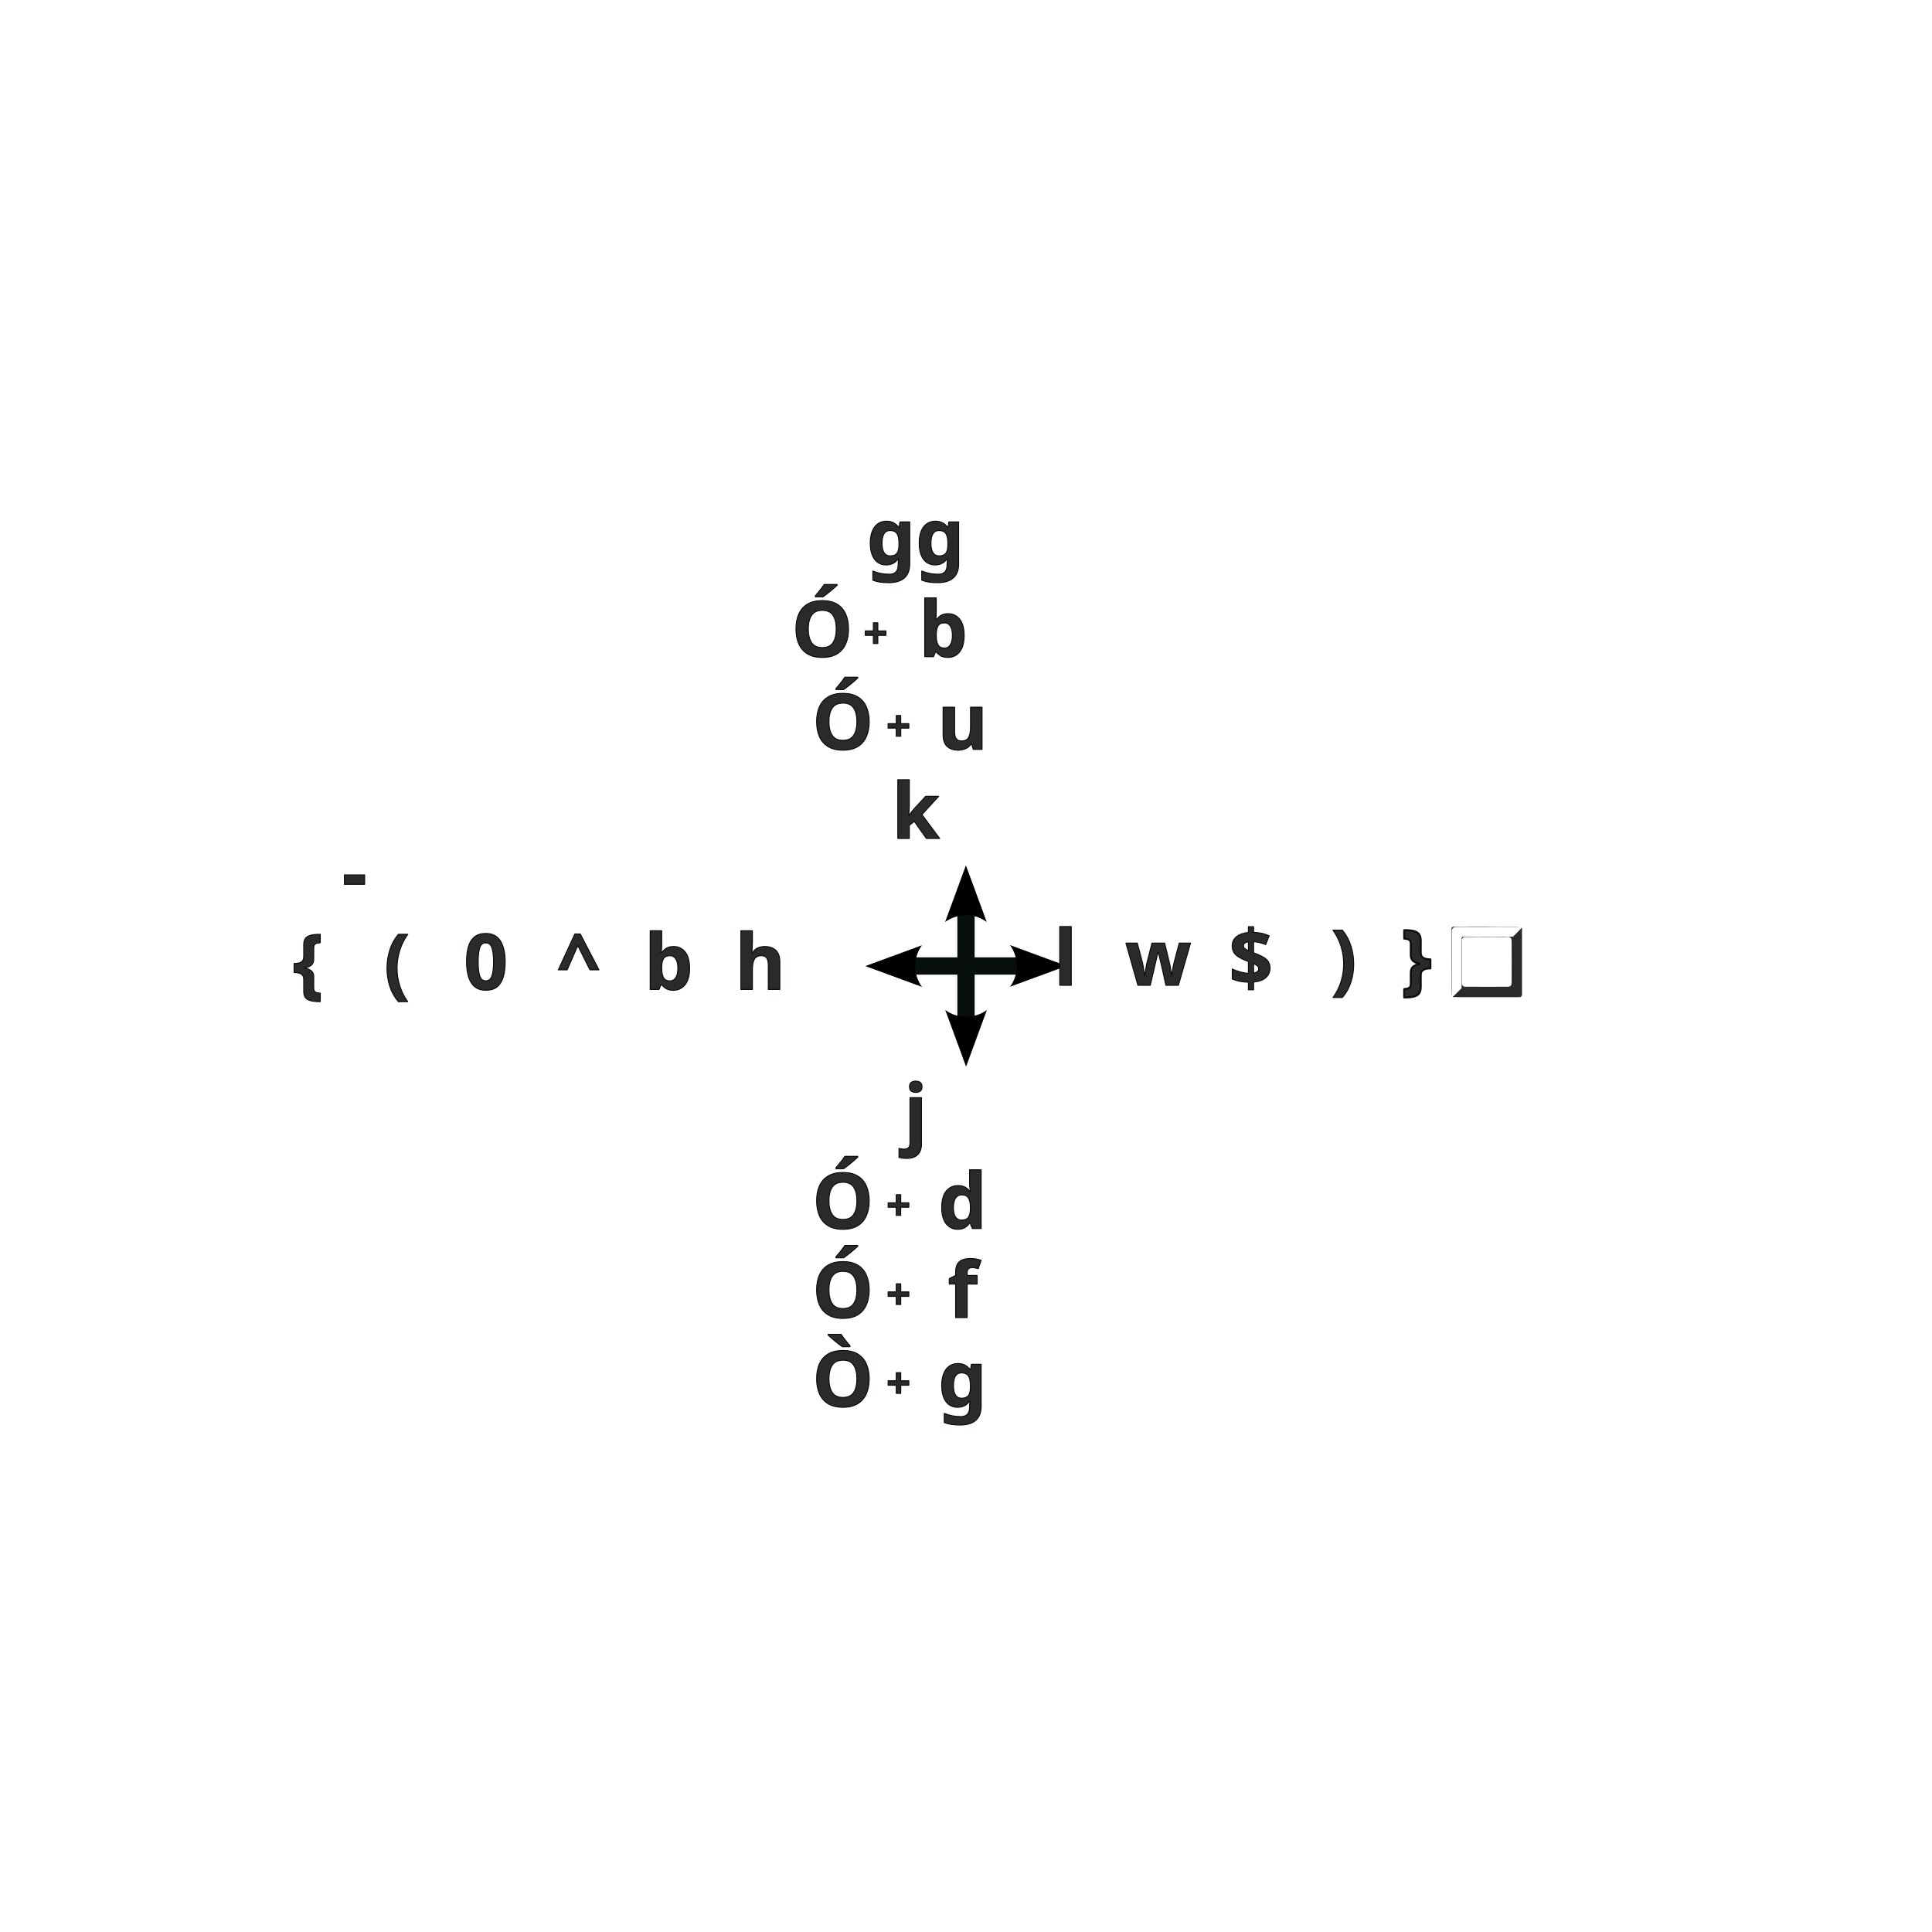
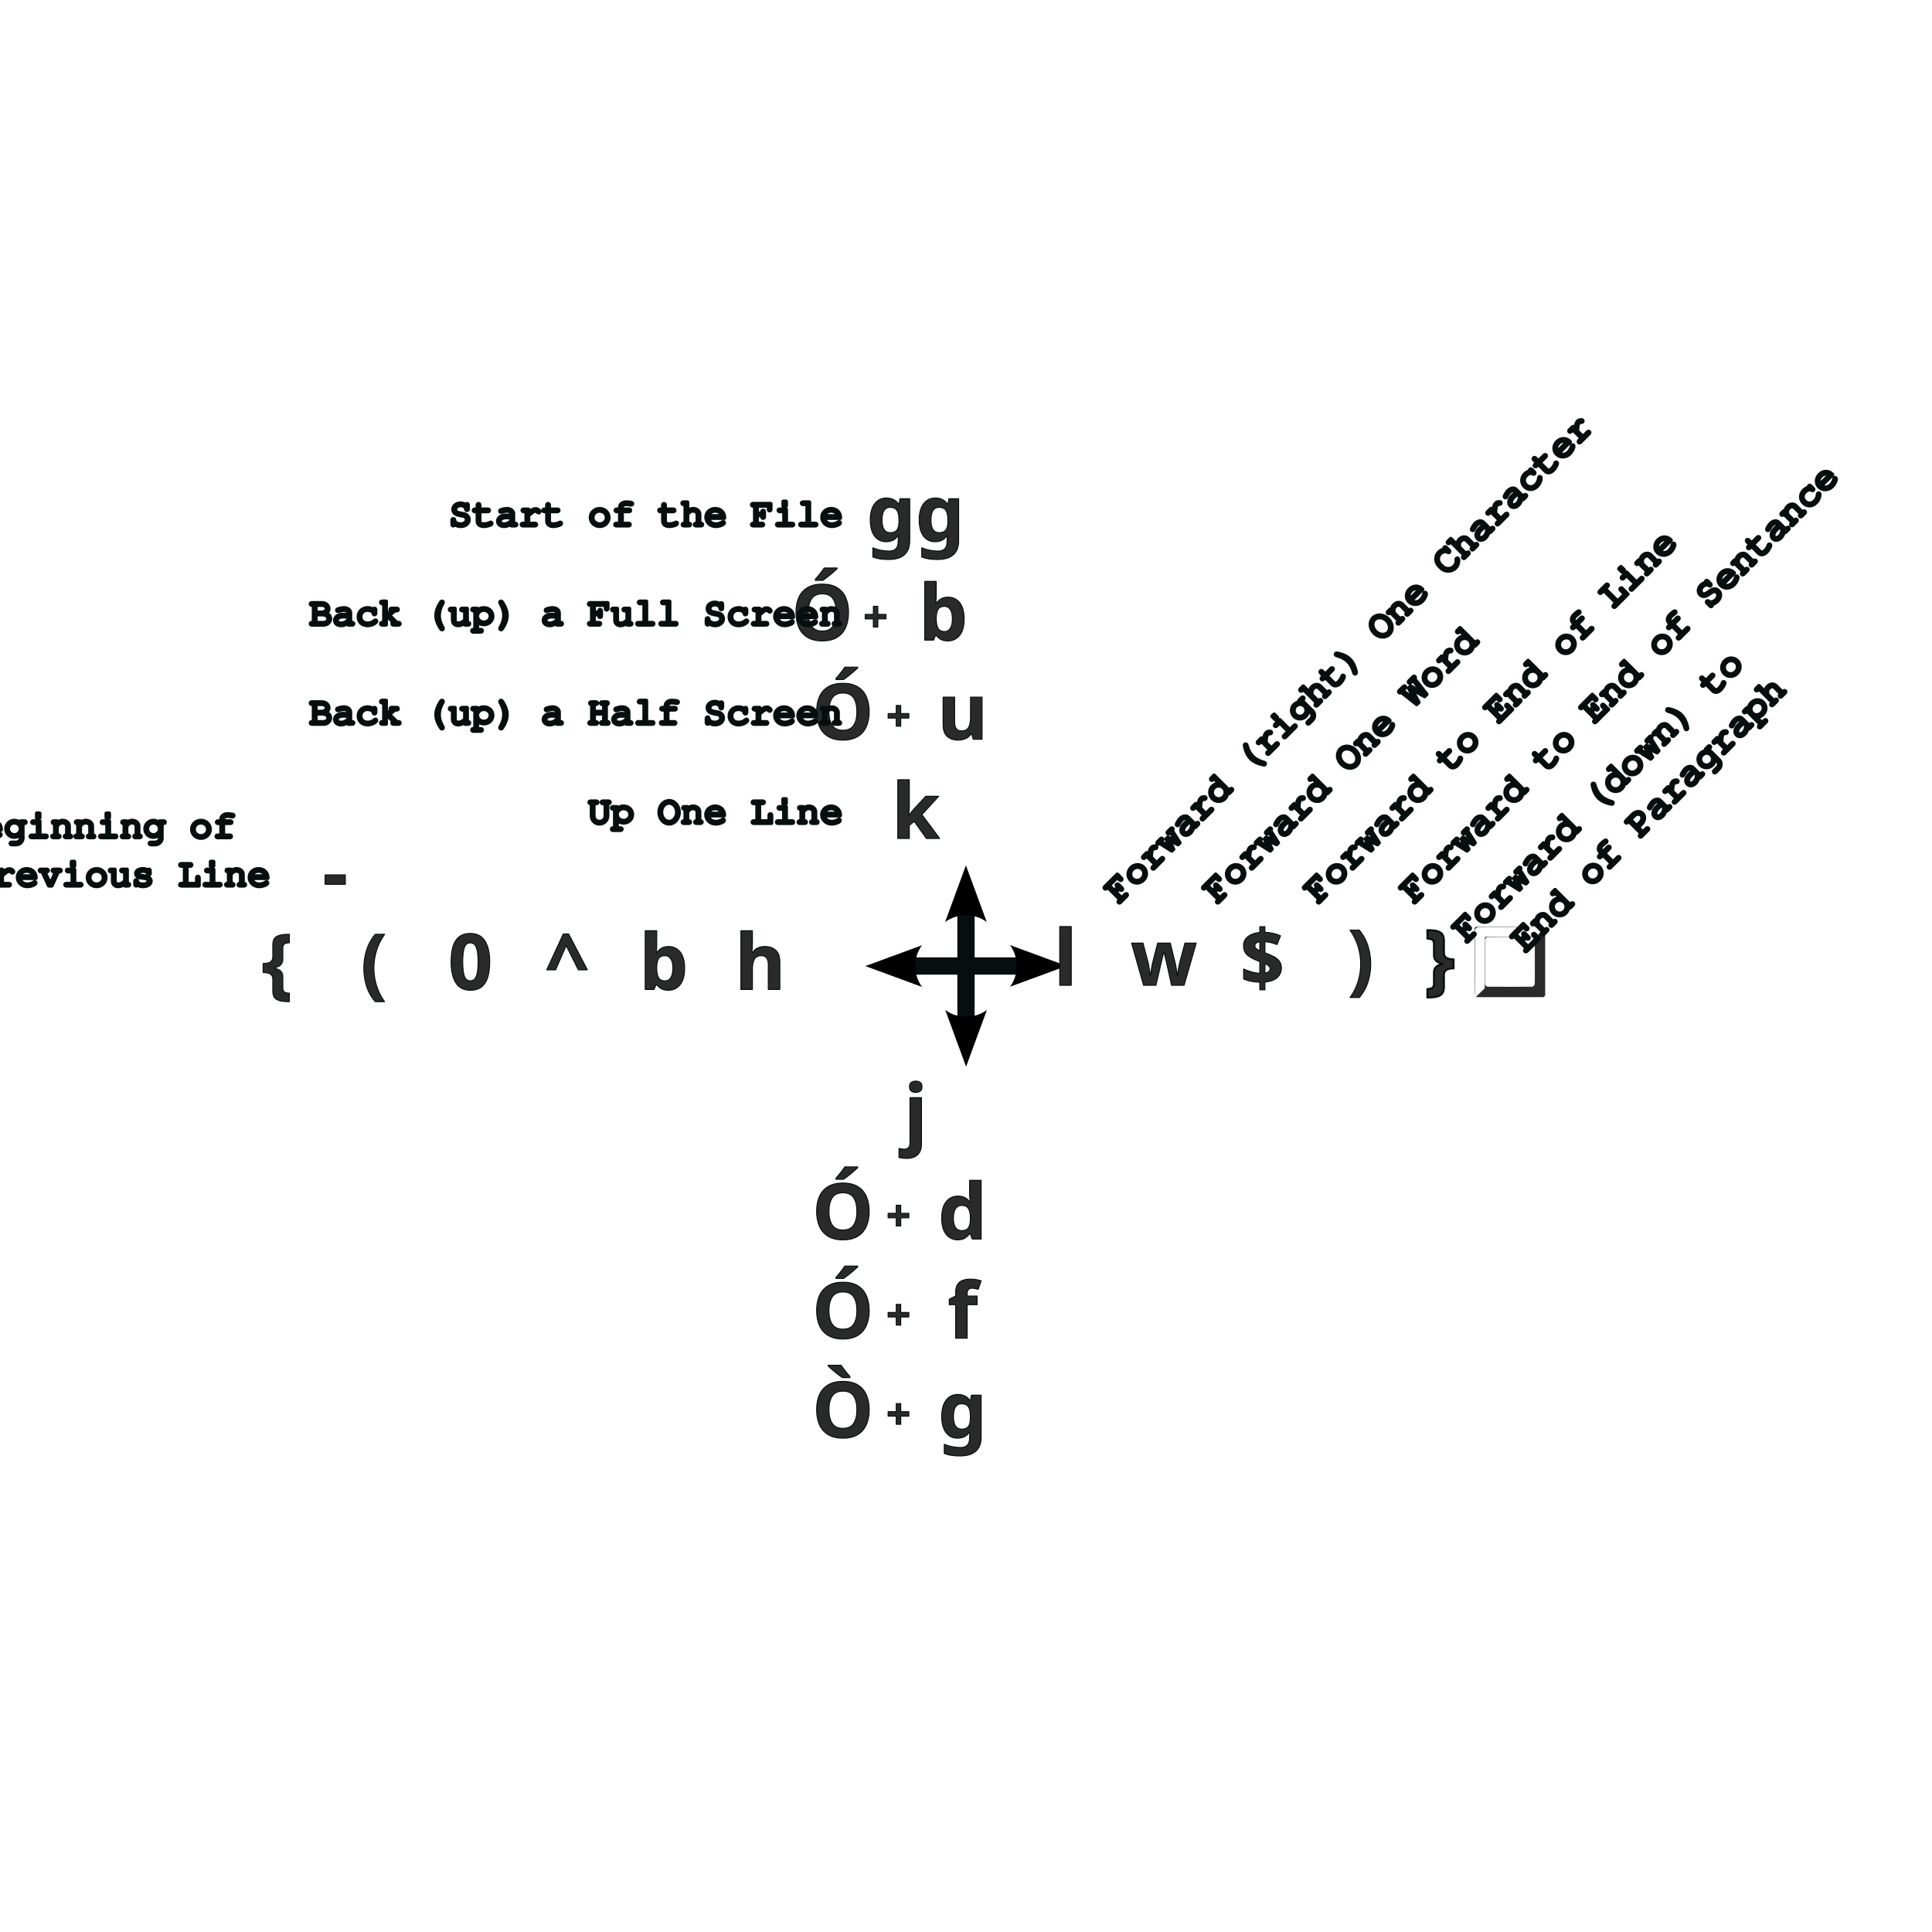
<svg xmlns="http://www.w3.org/2000/svg" width="1000" height="1000" id="svg2" version="1.1">
  <defs id="defs4">
    <marker orient="auto" refY="0.0" refX="0.0" id="Arrow2Send" style="overflow:visible;">
      <path id="path3636" style="font-size:12.0;fill-rule:evenodd;stroke-width:0.625;stroke-linejoin:round;" d="M 8.719,4.034 L -2.207,0.016 L 8.719,-4.002 C 6.973,-1.63 6.983,1.616 8.719,4.034 z " transform="scale(0.3) rotate(180) translate(-2.3,0)" />
    </marker>
    <marker orient="auto" refY="0.0" refX="0.0" id="Arrow1Mend" style="overflow:visible;">
      <path id="path3612" d="M 0.0,0.0 L 5.0,-5.0 L -12.5,0.0 L 5.0,5.0 L 0.0,0.0 z " style="fill-rule:evenodd;stroke:#000000;stroke-width:1.0pt;marker-start:none;" transform="scale(0.4) rotate(180) translate(10,0)" />
    </marker>
    <marker orient="auto" refY="0.0" refX="0.0" id="Arrow1Lend" style="overflow:visible;">
      <path id="path3606" d="M 0.0,0.0 L 5.0,-5.0 L -12.5,0.0 L 5.0,5.0 L 0.0,0.0 z " style="fill-rule:evenodd;stroke:#000000;stroke-width:1.0pt;marker-start:none;" transform="scale(0.8) rotate(180) translate(12.5,0)" />
    </marker>
    <marker orient="auto" refY="0.0" refX="0.0" id="TriangleOutL" style="overflow:visible">
      <path id="path3746" d="M 5.77,0.0 L -2.88,5.0 L -2.88,-5.0 L 5.77,0.0 z " style="fill-rule:evenodd;stroke:#000000;stroke-width:1.0pt;marker-start:none" transform="scale(0.8)" />
    </marker>
    <marker orient="auto" refY="0" refX="0" id="Arrow2Send-5" style="overflow:visible">
      <path id="path3636-1" style="font-size:12px;fill-rule:evenodd;stroke-width:0.625;stroke-linejoin:round" d="M 8.719,4.034 -2.207,0.016 8.719,-4.002 c -1.745,2.372 -1.735,5.617 -6e-7,8.035 z" transform="matrix(-0.3,0,0,-0.3,0.69,0)" />
    </marker>
  </defs>
  <g id="layer1" transform="translate(0,-52.36218)">
    <g id="g5806">
      <path id="path3598" d="m 500,552.362 40,0 0,0 0,0 0,0 0,0" style="fill:#2a2a2a;fill-opacity:1;stroke:#060e0e;stroke-width:8.944;stroke-linecap:butt;stroke-linejoin:round;stroke-miterlimit:4;stroke-opacity:1;stroke-dasharray:none;stroke-dashoffset:0;marker-end:url(#Arrow2Send)" />
      <path id="path4646" d="m 500,552.362 0,40" style="fill:#2a2a2a;fill-opacity:1;stroke:#060e0e;stroke-width:8.944;stroke-linecap:butt;stroke-linejoin:round;stroke-miterlimit:4;stroke-opacity:1;stroke-dasharray:none;stroke-dashoffset:0;marker-end:url(#Arrow2Send-5)" />
      <path id="path4840" d="m 500,552.362 -40,0" style="fill:#2a2a2a;fill-opacity:1;stroke:#060e0e;stroke-width:8.944;stroke-linecap:butt;stroke-linejoin:round;stroke-miterlimit:4;stroke-opacity:1;stroke-dasharray:none;stroke-dashoffset:0;marker-end:url(#Arrow2Send-5)" />
      <path id="path5612" d="m 500,552.362 0,-40" style="fill:#2a2a2a;fill-opacity:1;stroke:#060e0e;stroke-width:8.944;stroke-linecap:butt;stroke-linejoin:round;stroke-miterlimit:4;stroke-opacity:1;stroke-dasharray:none;stroke-dashoffset:0;marker-end:url(#Arrow2Send-5)" />
    </g>
-     <text xml:space="preserve" style="font-size:40px;font-style:normal;font-variant:normal;font-weight:bold;font-stretch:normal;text-align:center;line-height:125%;writing-mode:lr-tb;text-anchor:middle;fill:#2a2a2a;fill-opacity:1;stroke:#060e0e;stroke-width:0.5;stroke-linecap:butt;stroke-linejoin:round;stroke-miterlimit:4;stroke-opacity:1;stroke-dasharray:none;stroke-dashoffset:0;font-family:GuruKeyCaps;-inkscape-font-specification:GuruKeyCaps Medium" x="625.5" y="562.362" id="text5816-6-2">
-       <tspan id="tspan5818-0-0" x="625.5" y="562.362">w</tspan>
+     <text xml:space="preserve" style="font-size:40px;font-style:normal;font-variant:normal;font-weight:bold;font-stretch:normal;text-align:center;line-height:125%;writing-mode:lr-tb;text-anchor:middle;fill:#2a2a2a;fill-opacity:1;stroke:#060e0e;stroke-width:0.5;stroke-linecap:butt;stroke-linejoin:round;stroke-miterlimit:4;stroke-opacity:1;stroke-dasharray:none;stroke-dashoffset:0;font-family:GuruKeyCaps;-inkscape-font-specification:GuruKeyCaps Medium" x="628.438" y="562.362" id="text5816-6-2">
+       <tspan id="tspan5818-0-0" x="628.438" y="562.362">w</tspan>
    </text>
-     <text xml:space="preserve" style="font-size:40px;font-style:normal;font-variant:normal;font-weight:bold;font-stretch:normal;text-align:center;line-height:125%;writing-mode:lr-tb;text-anchor:middle;fill:#2a2a2a;fill-opacity:1;stroke:#060e0e;stroke-width:0.5;stroke-linecap:butt;stroke-linejoin:round;stroke-miterlimit:4;stroke-opacity:1;stroke-dasharray:none;stroke-dashoffset:0;font-family:GuruKeyCaps;-inkscape-font-specification:GuruKeyCaps Medium" x="209.5" y="518.362" id="text5816-6-13">
-       <tspan id="tspan5818-0-01" x="209.5" y="518.362">-</tspan>
+     <text xml:space="preserve" style="font-size:40px;font-style:normal;font-variant:normal;font-weight:bold;font-stretch:normal;text-align:center;line-height:125%;writing-mode:lr-tb;text-anchor:middle;fill:#2a2a2a;fill-opacity:1;stroke:#060e0e;stroke-width:0.5;stroke-linecap:butt;stroke-linejoin:round;stroke-miterlimit:4;stroke-opacity:1;stroke-dasharray:none;stroke-dashoffset:0;font-family:GuruKeyCaps;-inkscape-font-specification:GuruKeyCaps Medium" x="199.5" y="518.362" id="text5816-6-13">
+       <tspan id="tspan5818-0-01" x="199.5" y="518.362">-</tspan>
    </text>
    <text xml:space="preserve" style="font-size:40px;font-style:normal;font-variant:normal;font-weight:bold;font-stretch:normal;text-align:center;line-height:125%;writing-mode:lr-tb;text-anchor:middle;fill:#2a2a2a;fill-opacity:1;stroke:#060e0e;stroke-width:0.5;stroke-linecap:butt;stroke-linejoin:round;stroke-miterlimit:4;stroke-opacity:1;stroke-dasharray:none;stroke-dashoffset:0;font-family:GuruKeyCaps;-inkscape-font-specification:GuruKeyCaps Medium" x="499.981" y="642.362" id="text5816-6-63">
      <tspan id="tspan5818-0-3" x="499.981" y="642.362">j</tspan>
    </text>
-     <text xml:space="preserve" style="font-size:40px;font-style:normal;font-variant:normal;font-weight:bold;font-stretch:normal;text-align:center;line-height:125%;writing-mode:lr-tb;text-anchor:middle;fill:#2a2a2a;fill-opacity:1;stroke:#060e0e;stroke-width:0.5;stroke-linecap:butt;stroke-linejoin:round;stroke-miterlimit:4;stroke-opacity:1;stroke-dasharray:none;stroke-dashoffset:0;font-family:GuruKeyCaps;-inkscape-font-specification:GuruKeyCaps Medium" x="721.5" y="562.362" id="text5816-6-9">
-       <tspan id="tspan5818-0-23" x="721.5" y="562.362">)</tspan>
+     <text xml:space="preserve" style="font-size:40px;font-style:normal;font-variant:normal;font-weight:bold;font-stretch:normal;text-align:center;line-height:125%;writing-mode:lr-tb;text-anchor:middle;fill:#2a2a2a;fill-opacity:1;stroke:#060e0e;stroke-width:0.5;stroke-linecap:butt;stroke-linejoin:round;stroke-miterlimit:4;stroke-opacity:1;stroke-dasharray:none;stroke-dashoffset:0;font-family:GuruKeyCaps;-inkscape-font-specification:GuruKeyCaps Medium" x="730.312" y="562.362" id="text5816-6-9">
+       <tspan id="tspan5818-0-23" x="730.312" y="562.362">)</tspan>
    </text>
-     <text xml:space="preserve" style="font-size:40px;font-style:normal;font-variant:normal;font-weight:bold;font-stretch:normal;text-align:center;line-height:125%;writing-mode:lr-tb;text-anchor:middle;fill:#2a2a2a;fill-opacity:1;stroke:#060e0e;stroke-width:0.5;stroke-linecap:butt;stroke-linejoin:round;stroke-miterlimit:4;stroke-opacity:1;stroke-dasharray:none;stroke-dashoffset:0;font-family:GuruKeyCaps;-inkscape-font-specification:GuruKeyCaps Medium" x="673.5" y="562.362" id="text5816-6-55">
-       <tspan id="tspan5818-0-77" x="673.5" y="562.362">$</tspan>
+     <text xml:space="preserve" style="font-size:40px;font-style:normal;font-variant:normal;font-weight:bold;font-stretch:normal;text-align:center;line-height:125%;writing-mode:lr-tb;text-anchor:middle;fill:#2a2a2a;fill-opacity:1;stroke:#060e0e;stroke-width:0.5;stroke-linecap:butt;stroke-linejoin:round;stroke-miterlimit:4;stroke-opacity:1;stroke-dasharray:none;stroke-dashoffset:0;font-family:GuruKeyCaps;-inkscape-font-specification:GuruKeyCaps Medium" x="679.375" y="562.362" id="text5816-6-55">
+       <tspan id="tspan5818-0-77" x="679.375" y="562.362">$</tspan>
    </text>
    <text xml:space="preserve" style="font-size:40px;font-style:normal;font-variant:normal;font-weight:bold;font-stretch:normal;text-align:center;line-height:125%;writing-mode:lr-tb;text-anchor:middle;fill:#2a2a2a;fill-opacity:1;stroke:#060e0e;stroke-width:0.5;stroke-linecap:butt;stroke-linejoin:round;stroke-miterlimit:4;stroke-opacity:1;stroke-dasharray:none;stroke-dashoffset:0;font-family:GuruKeyCaps;-inkscape-font-specification:GuruKeyCaps Medium" x="577.5" y="562.362" id="text5816-6-66">
      <tspan id="tspan5818-0-84" x="577.5" y="562.362">l</tspan>
    </text>
    <text xml:space="preserve" style="font-size:40px;font-style:normal;font-variant:normal;font-weight:bold;font-stretch:normal;text-align:center;line-height:125%;writing-mode:lr-tb;text-anchor:middle;fill:#2a2a2a;fill-opacity:1;stroke:#060e0e;stroke-width:0.5;stroke-linecap:butt;stroke-linejoin:round;stroke-miterlimit:4;stroke-opacity:1;stroke-dasharray:none;stroke-dashoffset:0;font-family:GuruKeyCaps;-inkscape-font-specification:GuruKeyCaps Medium" x="419.5" y="564.51" id="text5816-6-31">
      <tspan id="tspan5818-0-5" x="419.5" y="564.51">h</tspan>
    </text>
-     <text xml:space="preserve" style="font-size:40px;font-style:normal;font-variant:normal;font-weight:bold;font-stretch:normal;text-align:center;line-height:125%;writing-mode:lr-tb;text-anchor:middle;fill:#2a2a2a;fill-opacity:1;stroke:#060e0e;stroke-width:0.5;stroke-linecap:butt;stroke-linejoin:round;stroke-miterlimit:4;stroke-opacity:1;stroke-dasharray:none;stroke-dashoffset:0;font-family:GuruKeyCaps;-inkscape-font-specification:GuruKeyCaps Medium" x="325.5" y="564.51" id="text5816-6-34">
-       <tspan id="tspan5818-0-30" x="325.5" y="564.51">^</tspan>
+     <text xml:space="preserve" style="font-size:40px;font-style:normal;font-variant:normal;font-weight:bold;font-stretch:normal;text-align:center;line-height:125%;writing-mode:lr-tb;text-anchor:middle;fill:#2a2a2a;fill-opacity:1;stroke:#060e0e;stroke-width:0.5;stroke-linecap:butt;stroke-linejoin:round;stroke-miterlimit:4;stroke-opacity:1;stroke-dasharray:none;stroke-dashoffset:0;font-family:GuruKeyCaps;-inkscape-font-specification:GuruKeyCaps Medium" x="319.5" y="564.51" id="text5816-6-34">
+       <tspan id="tspan5818-0-30" x="319.5" y="564.51">^</tspan>
    </text>
-     <text xml:space="preserve" style="font-size:40px;font-style:normal;font-variant:normal;font-weight:bold;font-stretch:normal;text-align:center;line-height:125%;writing-mode:lr-tb;text-anchor:middle;fill:#2a2a2a;fill-opacity:1;stroke:#060e0e;stroke-width:0.5;stroke-linecap:butt;stroke-linejoin:round;stroke-miterlimit:4;stroke-opacity:1;stroke-dasharray:none;stroke-dashoffset:0;font-family:GuruKeyCaps;-inkscape-font-specification:GuruKeyCaps Medium" x="277.5" y="564.51" id="text5816-6-89">
-       <tspan id="tspan5818-0-49" x="277.5" y="564.51">0</tspan>
+     <text xml:space="preserve" style="font-size:40px;font-style:normal;font-variant:normal;font-weight:bold;font-stretch:normal;text-align:center;line-height:125%;writing-mode:lr-tb;text-anchor:middle;fill:#2a2a2a;fill-opacity:1;stroke:#060e0e;stroke-width:0.5;stroke-linecap:butt;stroke-linejoin:round;stroke-miterlimit:4;stroke-opacity:1;stroke-dasharray:none;stroke-dashoffset:0;font-family:GuruKeyCaps;-inkscape-font-specification:GuruKeyCaps Medium" x="269.5" y="564.51" id="text5816-6-89">
+       <tspan id="tspan5818-0-49" x="269.5" y="564.51">0</tspan>
    </text>
-     <text xml:space="preserve" style="font-size:40px;font-style:normal;font-variant:normal;font-weight:bold;font-stretch:normal;text-align:center;line-height:125%;writing-mode:lr-tb;text-anchor:middle;fill:#2a2a2a;fill-opacity:1;stroke:#060e0e;stroke-width:0.5;stroke-linecap:butt;stroke-linejoin:round;stroke-miterlimit:4;stroke-opacity:1;stroke-dasharray:none;stroke-dashoffset:0;font-family:GuruKeyCaps;-inkscape-font-specification:GuruKeyCaps Medium" x="231.5" y="564.51" id="text5816-6-20">
-       <tspan id="tspan5818-0-47" x="231.5" y="564.51">(</tspan>
+     <text xml:space="preserve" style="font-size:40px;font-style:normal;font-variant:normal;font-weight:bold;font-stretch:normal;text-align:center;line-height:125%;writing-mode:lr-tb;text-anchor:middle;fill:#2a2a2a;fill-opacity:1;stroke:#060e0e;stroke-width:0.5;stroke-linecap:butt;stroke-linejoin:round;stroke-miterlimit:4;stroke-opacity:1;stroke-dasharray:none;stroke-dashoffset:0;font-family:GuruKeyCaps;-inkscape-font-specification:GuruKeyCaps Medium" x="219.5" y="564.51" id="text5816-6-20">
+       <tspan id="tspan5818-0-47" x="219.5" y="564.51">(</tspan>
    </text>
-     <text xml:space="preserve" style="font-size:40px;font-style:normal;font-variant:normal;font-weight:bold;font-stretch:normal;text-align:center;line-height:125%;writing-mode:lr-tb;text-anchor:middle;fill:#2a2a2a;fill-opacity:1;stroke:#060e0e;stroke-width:0.5;stroke-linecap:butt;stroke-linejoin:round;stroke-miterlimit:4;stroke-opacity:1;stroke-dasharray:none;stroke-dashoffset:0;font-family:GuruKeyCaps;-inkscape-font-specification:GuruKeyCaps Medium" x="185.5" y="564.51" id="text5816-6-50">
-       <tspan id="tspan5818-0-018" x="185.5" y="564.51">{</tspan>
+     <text xml:space="preserve" style="font-size:40px;font-style:normal;font-variant:normal;font-weight:bold;font-stretch:normal;text-align:center;line-height:125%;writing-mode:lr-tb;text-anchor:middle;fill:#2a2a2a;fill-opacity:1;stroke:#060e0e;stroke-width:0.5;stroke-linecap:butt;stroke-linejoin:round;stroke-miterlimit:4;stroke-opacity:1;stroke-dasharray:none;stroke-dashoffset:0;font-family:GuruKeyCaps;-inkscape-font-specification:GuruKeyCaps Medium" x="169.5" y="564.51" id="text5816-6-50">
+       <tspan id="tspan5818-0-018" x="169.5" y="564.51">{</tspan>
    </text>
-     <g id="g6319" transform="translate(71.19225,-62)">
+     <g id="g6319" transform="translate(71.19225,-46)">
      <text id="text5816-6" y="842.362" x="401.5" style="font-size:40px;font-style:normal;font-variant:normal;font-weight:bold;font-stretch:normal;text-align:center;line-height:125%;writing-mode:lr-tb;text-anchor:middle;fill:#2a2a2a;fill-opacity:1;stroke:#060e0e;stroke-width:0.5;stroke-linecap:butt;stroke-linejoin:round;stroke-miterlimit:4;stroke-opacity:1;stroke-dasharray:none;stroke-dashoffset:0;font-family:GuruKeyCaps;-inkscape-font-specification:GuruKeyCaps Medium" xml:space="preserve">
        <tspan y="842.362" x="401.5" id="tspan5818-0">Ò</tspan>
      </text>
      <text id="text5816-6-38" y="842.362" x="463.5" style="font-size:40px;font-style:normal;font-variant:normal;font-weight:bold;font-stretch:normal;text-align:center;line-height:125%;writing-mode:lr-tb;text-anchor:middle;fill:#2a2a2a;fill-opacity:1;stroke:#060e0e;stroke-width:0.5;stroke-linecap:butt;stroke-linejoin:round;stroke-miterlimit:4;stroke-opacity:1;stroke-dasharray:none;stroke-dashoffset:0;font-family:GuruKeyCaps;-inkscape-font-specification:GuruKeyCaps Medium" xml:space="preserve">
        <tspan y="842.362" x="463.5" id="tspan5818-0-20">g</tspan>
      </text>
      <text id="text5824-5-2" y="836.484" x="436.016" style="font-size:20px;font-style:normal;font-variant:normal;font-weight:bold;font-stretch:normal;text-align:center;line-height:125%;writing-mode:lr-tb;text-anchor:middle;fill:#2a2a2a;fill-opacity:1;stroke:#060e0e;stroke-width:0.5;stroke-linecap:butt;stroke-linejoin:round;stroke-miterlimit:4;stroke-opacity:1;stroke-dasharray:none;stroke-dashoffset:0;font-family:Monospace;-inkscape-font-specification:Monospace" xml:space="preserve">
        <tspan y="836.484" x="436.016" id="tspan5826-2-5">+</tspan>
      </text>
    </g>
-     <g id="g6373" transform="translate(11.19225,-23.87823)">
+     <g id="g6373" transform="translate(11.19225,-13.21154)">
      <text id="text5816-5" y="758.24" x="461.5" style="font-size:40px;font-style:normal;font-variant:normal;font-weight:bold;font-stretch:normal;text-align:center;line-height:125%;writing-mode:lr-tb;text-anchor:middle;fill:#2a2a2a;fill-opacity:1;stroke:#060e0e;stroke-width:0.5;stroke-linecap:butt;stroke-linejoin:round;stroke-miterlimit:4;stroke-opacity:1;stroke-dasharray:none;stroke-dashoffset:0;font-family:GuruKeyCaps;-inkscape-font-specification:GuruKeyCaps Medium" xml:space="preserve">
        <tspan y="758.24" x="461.5" id="tspan5818-4">Ó</tspan>
      </text>
      <text id="text5816-6-0" y="758.24" x="523.5" style="font-size:40px;font-style:normal;font-variant:normal;font-weight:bold;font-stretch:normal;text-align:center;line-height:125%;writing-mode:lr-tb;text-anchor:middle;fill:#2a2a2a;fill-opacity:1;stroke:#060e0e;stroke-width:0.5;stroke-linecap:butt;stroke-linejoin:round;stroke-miterlimit:4;stroke-opacity:1;stroke-dasharray:none;stroke-dashoffset:0;font-family:GuruKeyCaps;-inkscape-font-specification:GuruKeyCaps Medium" xml:space="preserve">
        <tspan y="758.24" x="523.5" id="tspan5818-0-86">f</tspan>
      </text>
      <text id="text5824-5-5" y="752.362" x="496.016" style="font-size:20px;font-style:normal;font-variant:normal;font-weight:bold;font-stretch:normal;text-align:center;line-height:125%;writing-mode:lr-tb;text-anchor:middle;fill:#2a2a2a;fill-opacity:1;stroke:#060e0e;stroke-width:0.5;stroke-linecap:butt;stroke-linejoin:round;stroke-miterlimit:4;stroke-opacity:1;stroke-dasharray:none;stroke-dashoffset:0;font-family:Monospace;-inkscape-font-specification:Monospace" xml:space="preserve">
        <tspan y="752.362" x="496.016" id="tspan5826-2-52">+</tspan>
      </text>
    </g>
-     <g id="g6229" transform="translate(-78,0)">
+     <g id="g6229" transform="translate(-66.00001,0)">
      <text id="text5816-6-88" y="562.362" x="847.5" style="font-size:40px;font-style:normal;font-variant:normal;font-weight:bold;font-stretch:normal;text-align:center;line-height:125%;writing-mode:lr-tb;text-anchor:middle;fill:#2a2a2a;fill-opacity:1;stroke:#060e0e;stroke-width:1;stroke-linecap:butt;stroke-linejoin:round;stroke-miterlimit:4;stroke-opacity:1;stroke-dasharray:none;stroke-dashoffset:0;font-family:GuruKeyCaps;-inkscape-font-specification:GuruKeyCaps Medium" xml:space="preserve">
        <tspan y="562.362" x="847.5" id="tspan5818-0-7">}</tspan>
      </text>
      <path transform="translate(0,52.36218)" id="path6225" d="m 830.119,516.019 c -0.255,-0.088 -0.312,-0.182 -0.112,-0.182 0.122,0 0.336,-0.196 1.966,-1.794 1.006,-0.987 1.989,-1.961 2.186,-2.167 l 0.357,-0.373 0.011,-13.041 c 0.011,-12.478 0.015,-13.047 0.089,-13.184 0.043,-0.079 0.169,-0.201 0.279,-0.271 l 0.201,-0.128 12.923,-2.6e-4 c 8.629,-1.8e-4 12.975,-0.015 13.081,-0.044 0.13,-0.036 0.533,-0.429 2.212,-2.157 1.129,-1.162 2.087,-2.166 2.128,-2.23 0.041,-0.065 0.076,-0.162 0.077,-0.217 0.002,-0.076 0.03,-0.048 0.119,0.118 l 0.117,0.217 0,17.278 0,17.278 -0.121,0.246 c -0.131,0.267 -0.319,0.456 -0.606,0.61 l -0.183,0.098 -17.256,0.009 c -16.177,0.008 -17.269,0.004 -17.47,-0.065 l 0,0 z m 28.796,-5.253 c 0.693,-0.1 1.266,-0.594 1.46,-1.257 0.062,-0.213 0.069,-1.35 0.068,-11.663 -4.4e-4,-9.868 -0.009,-11.46 -0.064,-11.665 -0.126,-0.475 -0.552,-0.931 -1.063,-1.14 l -0.238,-0.097 -11.423,-0.011 c -7.272,-0.007 -11.506,0.004 -11.652,0.031 -0.529,0.098 -1.027,0.488 -1.261,0.988 l -0.117,0.249 -0.011,11.566 -0.011,11.566 0.091,0.27 c 0.207,0.615 0.722,1.044 1.386,1.154 0.314,0.052 22.478,0.06 22.836,0.008 l 0,0 z" style="fill:#2a2a2a;fill-opacity:1;stroke:#060e0e;stroke-width:0.043;stroke-linecap:butt;stroke-linejoin:round;stroke-miterlimit:4;stroke-opacity:1;stroke-dasharray:none;stroke-dashoffset:0" />
      <path transform="translate(0,52.36218)" id="path6227" d="m 829.323,515.099 c -0.046,-0.194 -0.054,-3.416 -0.043,-17.408 l 0.013,-17.169 0.128,-0.231 c 0.152,-0.275 0.308,-0.415 0.631,-0.567 l 0.238,-0.112 17.045,-0.011 c 9.823,-0.006 17.144,0.005 17.278,0.027 0.138,0.023 -6.572,0.041 -16.548,0.044 -18.393,0.006 -17.011,-0.015 -17.505,0.254 -0.444,0.242 -0.822,0.685 -1.036,1.215 l -0.1,0.249 -0.022,16.974 c -0.018,14.075 -0.031,16.933 -0.078,16.736 z" style="fill:#2a2a2a;fill-opacity:1;stroke:#060e0e;stroke-width:0.043;stroke-linecap:butt;stroke-linejoin:round;stroke-miterlimit:4;stroke-opacity:1;stroke-dasharray:none;stroke-dashoffset:0" />
    </g>
-     <text xml:space="preserve" style="font-size:40px;font-style:normal;font-variant:normal;font-weight:bold;font-stretch:normal;text-align:center;line-height:125%;writing-mode:lr-tb;text-anchor:middle;fill:#2a2a2a;fill-opacity:1;stroke:#060e0e;stroke-width:0.5;stroke-linecap:butt;stroke-linejoin:round;stroke-miterlimit:4;stroke-opacity:1;stroke-dasharray:none;stroke-dashoffset:0;font-family:GuruKeyCaps;-inkscape-font-specification:GuruKeyCaps Medium" x="499.981" y="344.362" id="text5812">
-       <tspan id="tspan5814" x="499.981" y="344.362">gg</tspan>
+     <text xml:space="preserve" style="font-size:40px;font-style:normal;font-variant:normal;font-weight:bold;font-stretch:normal;text-align:center;line-height:125%;writing-mode:lr-tb;text-anchor:middle;fill:#2a2a2a;fill-opacity:1;stroke:#060e0e;stroke-width:0.5;stroke-linecap:butt;stroke-linejoin:round;stroke-miterlimit:4;stroke-opacity:1;stroke-dasharray:none;stroke-dashoffset:0;font-family:GuruKeyCaps;-inkscape-font-specification:GuruKeyCaps Medium" x="499.981" y="332.362" id="text5812">
+       <tspan id="tspan5814" x="499.981" y="332.362">gg</tspan>
    </text>
-     <g id="g6289" transform="translate(1.377794,234)">
+     <g id="g6289" transform="translate(1.377794,225.4551)">
      <g id="g5903">
        <text xml:space="preserve" style="font-size:40px;font-style:normal;font-variant:normal;font-weight:bold;font-stretch:normal;text-align:center;line-height:125%;writing-mode:lr-tb;text-anchor:middle;fill:#2a2a2a;fill-opacity:1;stroke:#060e0e;stroke-width:0.5;stroke-linecap:butt;stroke-linejoin:round;stroke-miterlimit:4;stroke-opacity:1;stroke-dasharray:none;stroke-dashoffset:0;font-family:GuruKeyCaps;-inkscape-font-specification:GuruKeyCaps Medium" x="471.025" y="158.24" id="text5816">
          <tspan id="tspan5818" x="471.025" y="158.24">Ó</tspan>
        </text>
        <text xml:space="preserve" style="font-size:40px;font-style:normal;font-variant:normal;font-weight:bold;font-stretch:normal;text-align:center;line-height:125%;writing-mode:lr-tb;text-anchor:middle;fill:#2a2a2a;fill-opacity:1;stroke:#060e0e;stroke-width:0.5;stroke-linecap:butt;stroke-linejoin:round;stroke-miterlimit:4;stroke-opacity:1;stroke-dasharray:none;stroke-dashoffset:0;font-family:GuruKeyCaps;-inkscape-font-specification:GuruKeyCaps Medium" x="533.604" y="158.24" id="text5820">
          <tspan id="tspan5822" x="533.604" y="158.24">b</tspan>
        </text>
        <text xml:space="preserve" style="font-size:20px;font-style:normal;font-variant:normal;font-weight:bold;font-stretch:normal;text-align:center;line-height:125%;writing-mode:lr-tb;text-anchor:middle;fill:#2a2a2a;fill-opacity:1;stroke:#060e0e;stroke-width:0.5;stroke-linecap:butt;stroke-linejoin:round;stroke-miterlimit:4;stroke-opacity:1;stroke-dasharray:none;stroke-dashoffset:0;font-family:Monospace;-inkscape-font-specification:Monospace" x="506.016" y="152.362" id="text5824">
          <tspan id="tspan5826" x="506.016" y="152.362">+</tspan>
        </text>
      </g>
    </g>
    <text xml:space="preserve" style="font-size:40px;font-style:normal;font-variant:normal;font-weight:bold;font-stretch:normal;text-align:center;line-height:125%;writing-mode:lr-tb;text-anchor:middle;fill:#2a2a2a;fill-opacity:1;stroke:#060e0e;stroke-width:0.5;stroke-linecap:butt;stroke-linejoin:round;stroke-miterlimit:4;stroke-opacity:1;stroke-dasharray:none;stroke-dashoffset:0;font-family:GuruKeyCaps;-inkscape-font-specification:GuruKeyCaps Medium" x="499.981" y="486.362" id="text5816-6-29">
      <tspan id="tspan5818-0-57" x="499.981" y="486.362">k</tspan>
    </text>
-     <g id="g6260" transform="translate(11.19225,232)">
+     <g id="g6260" transform="translate(11.19225,226.7885)">
      <text id="text5824-5" y="202.362" x="496.016" style="font-size:20px;font-style:normal;font-variant:normal;font-weight:bold;font-stretch:normal;text-align:center;line-height:125%;writing-mode:lr-tb;text-anchor:middle;fill:#2a2a2a;fill-opacity:1;stroke:#060e0e;stroke-width:0.5;stroke-linecap:butt;stroke-linejoin:round;stroke-miterlimit:4;stroke-opacity:1;stroke-dasharray:none;stroke-dashoffset:0;font-family:Monospace;-inkscape-font-specification:Monospace" xml:space="preserve">
        <tspan y="202.362" x="496.016" id="tspan5826-2">+</tspan>
      </text>
      <text id="text5816-6-95" y="208.24" x="523.5" style="font-size:40px;font-style:normal;font-variant:normal;font-weight:bold;font-stretch:normal;text-align:center;line-height:125%;writing-mode:lr-tb;text-anchor:middle;fill:#2a2a2a;fill-opacity:1;stroke:#060e0e;stroke-width:0.5;stroke-linecap:butt;stroke-linejoin:round;stroke-miterlimit:4;stroke-opacity:1;stroke-dasharray:none;stroke-dashoffset:0;font-family:GuruKeyCaps;-inkscape-font-specification:GuruKeyCaps Medium" xml:space="preserve">
        <tspan y="208.24" x="523.5" id="tspan5818-0-6">u</tspan>
      </text>
      <text id="text5816-5-3" y="208.24" x="461.5" style="font-size:40px;font-style:normal;font-variant:normal;font-weight:bold;font-stretch:normal;text-align:center;line-height:125%;writing-mode:lr-tb;text-anchor:middle;fill:#2a2a2a;fill-opacity:1;stroke:#060e0e;stroke-width:0.5;stroke-linecap:butt;stroke-linejoin:round;stroke-miterlimit:4;stroke-opacity:1;stroke-dasharray:none;stroke-dashoffset:0;font-family:GuruKeyCaps;-inkscape-font-specification:GuruKeyCaps Medium" xml:space="preserve">
        <tspan y="208.24" x="461.5" id="tspan5818-4-7">Ó</tspan>
      </text>
    </g>
-     <g id="g6381" transform="translate(1.192247,-30)">
+     <g id="g6381" transform="translate(1.192247,-24.54486)">
      <text id="text5816-6-85" y="718.24" x="533.5" style="font-size:40px;font-style:normal;font-variant:normal;font-weight:bold;font-stretch:normal;text-align:center;line-height:125%;writing-mode:lr-tb;text-anchor:middle;fill:#2a2a2a;fill-opacity:1;stroke:#060e0e;stroke-width:0.5;stroke-linecap:butt;stroke-linejoin:round;stroke-miterlimit:4;stroke-opacity:1;stroke-dasharray:none;stroke-dashoffset:0;font-family:GuruKeyCaps;-inkscape-font-specification:GuruKeyCaps Medium" xml:space="preserve">
        <tspan y="718.24" x="533.5" id="tspan5818-0-26">d</tspan>
      </text>
      <text id="text5824-5-1" y="712.362" x="506.016" style="font-size:20px;font-style:normal;font-variant:normal;font-weight:bold;font-stretch:normal;text-align:center;line-height:125%;writing-mode:lr-tb;text-anchor:middle;fill:#2a2a2a;fill-opacity:1;stroke:#060e0e;stroke-width:0.5;stroke-linecap:butt;stroke-linejoin:round;stroke-miterlimit:4;stroke-opacity:1;stroke-dasharray:none;stroke-dashoffset:0;font-family:Monospace;-inkscape-font-specification:Monospace" xml:space="preserve">
        <tspan y="712.362" x="506.016" id="tspan5826-2-9">+</tspan>
      </text>
      <text id="text5816-5-4" y="718.24" x="471.5" style="font-size:40px;font-style:normal;font-variant:normal;font-weight:bold;font-stretch:normal;text-align:center;line-height:125%;writing-mode:lr-tb;text-anchor:middle;fill:#2a2a2a;fill-opacity:1;stroke:#060e0e;stroke-width:0.5;stroke-linecap:butt;stroke-linejoin:round;stroke-miterlimit:4;stroke-opacity:1;stroke-dasharray:none;stroke-dashoffset:0;font-family:GuruKeyCaps;-inkscape-font-specification:GuruKeyCaps Medium" xml:space="preserve">
        <tspan y="718.24" x="471.5" id="tspan5818-4-8">Ó</tspan>
      </text>
    </g>
-     <text xml:space="preserve" style="font-size:40px;font-style:normal;font-variant:normal;font-weight:bold;font-stretch:normal;text-align:center;line-height:125%;writing-mode:lr-tb;text-anchor:middle;fill:#2a2a2a;fill-opacity:1;stroke:#060e0e;stroke-width:0.5;stroke-linecap:butt;stroke-linejoin:round;stroke-miterlimit:4;stroke-opacity:1;stroke-dasharray:none;stroke-dashoffset:0;font-family:GuruKeyCaps;-inkscape-font-specification:GuruKeyCaps Medium" x="372.078" y="564.51" id="text5816-6-34-1">
-       <tspan id="tspan5818-0-30-3" x="372.078" y="564.51">b</tspan>
+     <text xml:space="preserve" style="font-size:40px;font-style:normal;font-variant:normal;font-weight:bold;font-stretch:normal;text-align:center;line-height:125%;writing-mode:lr-tb;text-anchor:middle;fill:#2a2a2a;fill-opacity:1;stroke:#060e0e;stroke-width:0.5;stroke-linecap:butt;stroke-linejoin:round;stroke-miterlimit:4;stroke-opacity:1;stroke-dasharray:none;stroke-dashoffset:0;font-family:GuruKeyCaps;-inkscape-font-specification:GuruKeyCaps Medium" x="369.5" y="564.51" id="text5816-6-34-1">
+       <tspan id="tspan5818-0-30-3" x="369.5" y="564.51">b</tspan>
+     </text>
+   </g>
+   <g id="layer2">
+     <text xml:space="preserve" style="font-size:20px;font-style:normal;font-variant:normal;font-weight:normal;font-stretch:normal;text-align:start;line-height:125%;writing-mode:lr-tb;text-anchor:start;fill:#2a2a2a;fill-opacity:1;stroke:#060e0e;stroke-width:2;stroke-linecap:butt;stroke-linejoin:round;stroke-miterlimit:4;stroke-opacity:1;stroke-dasharray:none;stroke-dashoffset:0;font-family:Nimbus Mono L;-inkscape-font-specification:Nimbus Mono L" x="232.373" y="272.032" id="text2965">
+       <tspan x="232.373" y="272.032" id="tspan2969">Start of the File</tspan>
+     </text>
+     <text xml:space="preserve" style="font-size:20px;font-style:normal;font-variant:normal;font-weight:normal;font-stretch:normal;text-align:start;line-height:125%;writing-mode:lr-tb;text-anchor:start;fill:#2a2a2a;fill-opacity:1;stroke:#060e0e;stroke-width:2;stroke-linecap:butt;stroke-linejoin:round;stroke-miterlimit:4;stroke-opacity:1;stroke-dasharray:none;stroke-dashoffset:0;font-family:Nimbus Mono L;-inkscape-font-specification:Nimbus Mono L" x="160" y="323.366" id="text2965-3">
+       <tspan x="160" y="323.366" id="tspan2969-3">Back (up) a Full Screen</tspan>
+     </text>
+     <text xml:space="preserve" style="font-size:20px;font-style:normal;font-variant:normal;font-weight:normal;font-stretch:normal;text-align:start;line-height:125%;writing-mode:lr-tb;text-anchor:start;fill:#2a2a2a;fill-opacity:1;stroke:#060e0e;stroke-width:2;stroke-linecap:butt;stroke-linejoin:round;stroke-miterlimit:4;stroke-opacity:1;stroke-dasharray:none;stroke-dashoffset:0;font-family:Nimbus Mono L;-inkscape-font-specification:Nimbus Mono L" x="304.326" y="426.032" id="text2965-2">
+       <tspan x="304.326" y="426.032" id="tspan2969-1">Up One Line</tspan>
+     </text>
+     <text xml:space="preserve" style="font-size:20px;font-style:normal;font-variant:normal;font-weight:normal;font-stretch:normal;text-align:start;line-height:125%;writing-mode:lr-tb;text-anchor:start;fill:#2a2a2a;fill-opacity:1;stroke:#060e0e;stroke-width:2;stroke-linecap:butt;stroke-linejoin:round;stroke-miterlimit:4;stroke-opacity:1;stroke-dasharray:none;stroke-dashoffset:0;font-family:Nimbus Mono L;-inkscape-font-specification:Nimbus Mono L" x="160" y="374.699" id="text2965-6">
+       <tspan x="160" y="374.699" id="tspan2969-19">Back (up) a Half Screen</tspan>
+     </text>
+     <text xml:space="preserve" style="font-size:20px;font-style:normal;font-variant:normal;font-weight:normal;font-stretch:normal;text-align:start;line-height:125%;writing-mode:lr-tb;text-anchor:start;fill:#2a2a2a;fill-opacity:1;stroke:#060e0e;stroke-width:2;stroke-linecap:butt;stroke-linejoin:round;stroke-miterlimit:4;stroke-opacity:1;stroke-dasharray:none;stroke-dashoffset:0;font-family:Nimbus Mono L;-inkscape-font-specification:Nimbus Mono L" x="78.383" y="740.235" id="text2965-6-5" transform="matrix(0.7071068,-0.7071068,0.7071068,0.7071068,0,0)">
+       <tspan x="78.383" y="740.235" id="tspan2969-19-1" style="stroke-width:2">Forward (right) One Character</tspan>
+     </text>
+     <text xml:space="preserve" style="font-size:20px;font-style:normal;font-variant:normal;font-weight:normal;font-stretch:normal;text-align:start;line-height:125%;writing-mode:lr-tb;text-anchor:start;fill:#2a2a2a;fill-opacity:1;stroke:#060e0e;stroke-width:2;stroke-linecap:butt;stroke-linejoin:round;stroke-miterlimit:4;stroke-opacity:1;stroke-dasharray:none;stroke-dashoffset:0;font-family:Nimbus Mono L;-inkscape-font-specification:Nimbus Mono L" x="114.401" y="776.254" id="text2965-6-5-7" transform="matrix(0.7071068,-0.7071068,0.7071068,0.7071068,0,0)">
+       <tspan x="114.401" y="776.254" id="tspan2969-19-1-8" style="stroke-width:2">Forward One Word</tspan>
+     </text>
+     <text xml:space="preserve" style="font-size:20px;font-style:normal;font-variant:normal;font-weight:normal;font-stretch:normal;text-align:start;line-height:125%;writing-mode:lr-tb;text-anchor:start;fill:#2a2a2a;fill-opacity:1;stroke:#060e0e;stroke-width:2;stroke-linecap:butt;stroke-linejoin:round;stroke-miterlimit:4;stroke-opacity:1;stroke-dasharray:none;stroke-dashoffset:0;font-family:Nimbus Mono L;-inkscape-font-specification:Nimbus Mono L" x="151.321" y="813.174" id="text2965-6-5-7-1" transform="matrix(0.7071068,-0.7071068,0.7071068,0.7071068,0,0)">
+       <tspan x="151.321" y="813.174" id="tspan2969-19-1-8-6" style="stroke-width:2">Forward to End of Line</tspan>
+     </text>
+     <text xml:space="preserve" style="font-size:20px;font-style:normal;font-variant:normal;font-weight:normal;font-stretch:normal;text-align:start;line-height:125%;writing-mode:lr-tb;text-anchor:start;fill:#2a2a2a;fill-opacity:1;stroke:#060e0e;stroke-width:2;stroke-linecap:butt;stroke-linejoin:round;stroke-miterlimit:4;stroke-opacity:1;stroke-dasharray:none;stroke-dashoffset:0;font-family:Nimbus Mono L;-inkscape-font-specification:Nimbus Mono L" x="186.438" y="848.29" id="text2965-6-5-7-1-8" transform="matrix(0.7071068,-0.7071068,0.7071068,0.7071068,0,0)">
+       <tspan x="186.438" y="848.29" id="tspan2969-19-1-8-6-4" style="stroke-width:2">Forward to End of Sentance </tspan>
+     </text>
+     <text xml:space="preserve" style="font-size:20px;font-style:normal;font-variant:normal;font-weight:normal;font-stretch:normal;text-align:center;line-height:125%;writing-mode:lr-tb;text-anchor:middle;fill:#2a2a2a;fill-opacity:1;stroke:#060e0e;stroke-width:2;stroke-linecap:butt;stroke-linejoin:round;stroke-miterlimit:4;stroke-opacity:1;stroke-dasharray:none;stroke-dashoffset:0;font-family:Nimbus Mono L;-inkscape-font-specification:Nimbus Mono L" x="335.306" y="881.877" id="text2965-6-5-7-1-8-0" transform="matrix(0.7071068,-0.7071068,0.7071068,0.7071068,0,0)">
+       <tspan x="341.302" y="881.877" style="text-align:center;text-anchor:middle;stroke-width:2" id="tspan3947">Forward (down) to </tspan>
+       <tspan x="335.306" y="906.877" style="text-align:center;text-anchor:middle;stroke-width:2" id="tspan3951">End of Paragraph</tspan>
+     </text>
+     <text xml:space="preserve" style="font-size:20px;font-style:normal;font-variant:normal;font-weight:normal;font-stretch:normal;text-align:center;line-height:125%;writing-mode:lr-tb;text-anchor:middle;fill:#2a2a2a;fill-opacity:1;stroke:#060e0e;stroke-width:2;stroke-linecap:butt;stroke-linejoin:round;stroke-miterlimit:4;stroke-opacity:1;stroke-dasharray:none;stroke-dashoffset:0;font-family:Nimbus Mono L;-inkscape-font-specification:Nimbus Mono L" x="92" y="433.432" id="text2965-2-7">
+       <tspan x="92" y="433.432" id="tspan2969-1-3">Beginning of</tspan>
+       <tspan x="92" y="458.432" id="tspan3978">Previous Line</tspan>
    </text>
  </g>
</svg>
